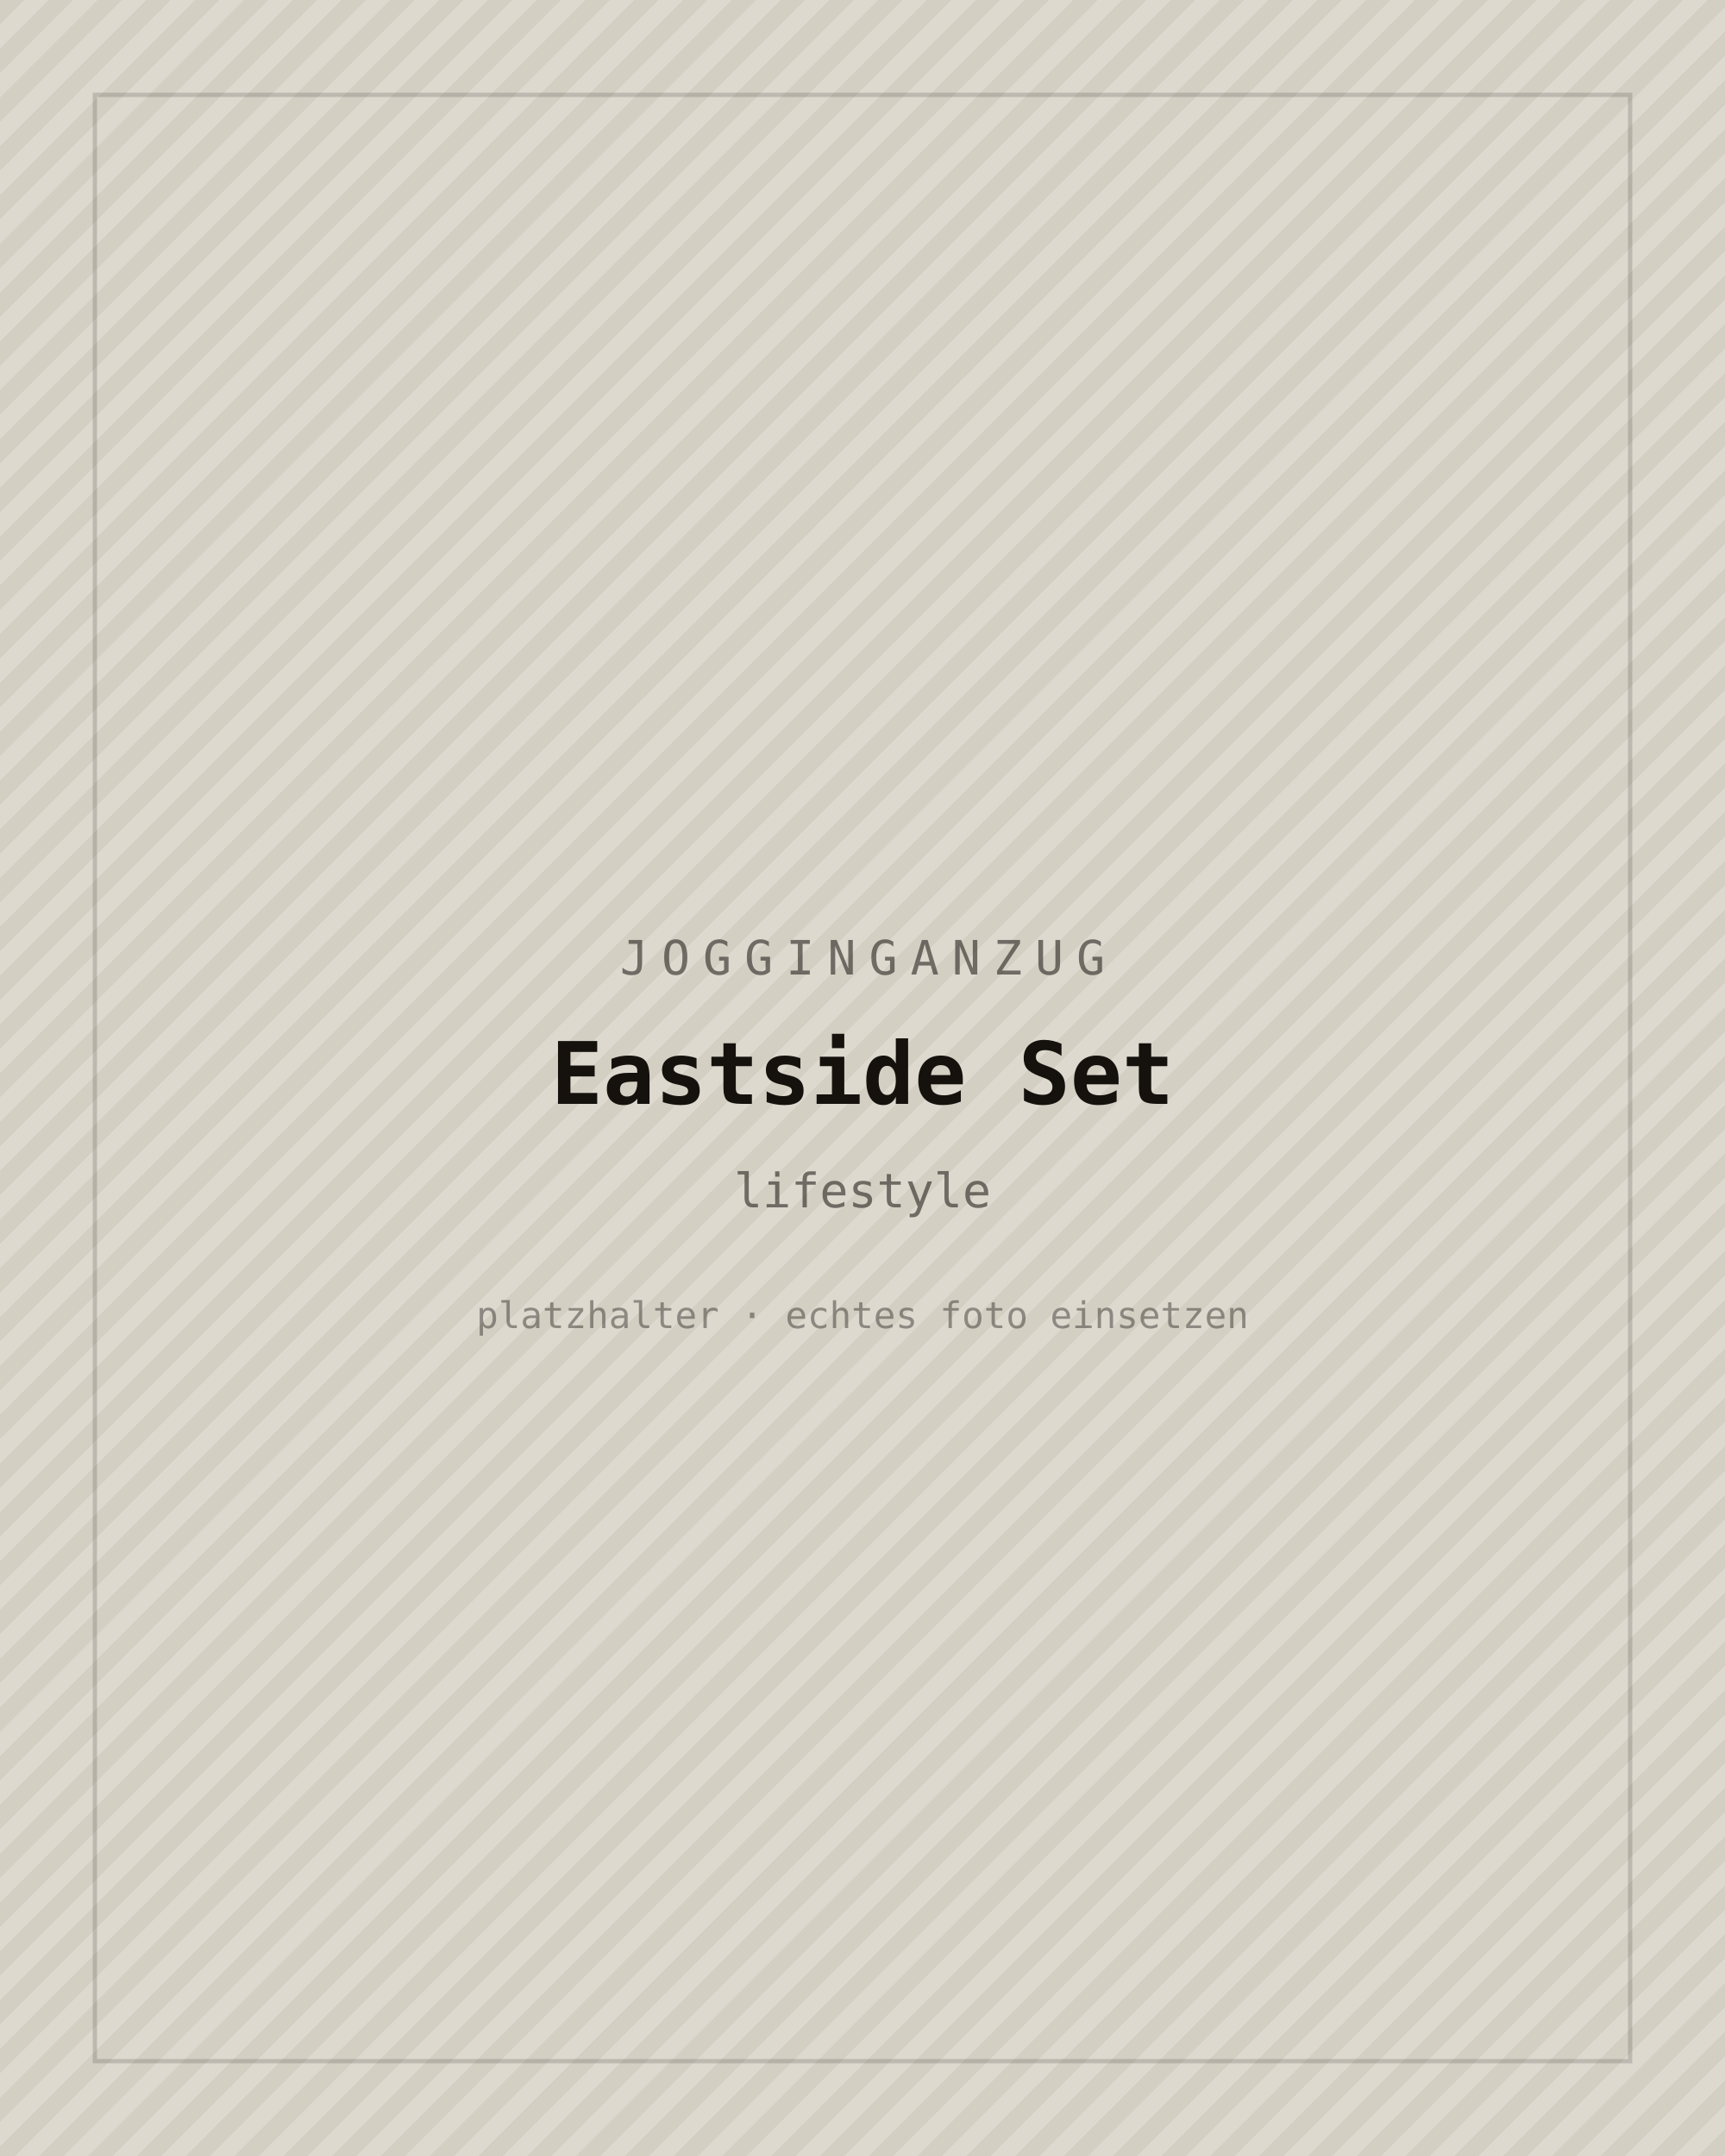
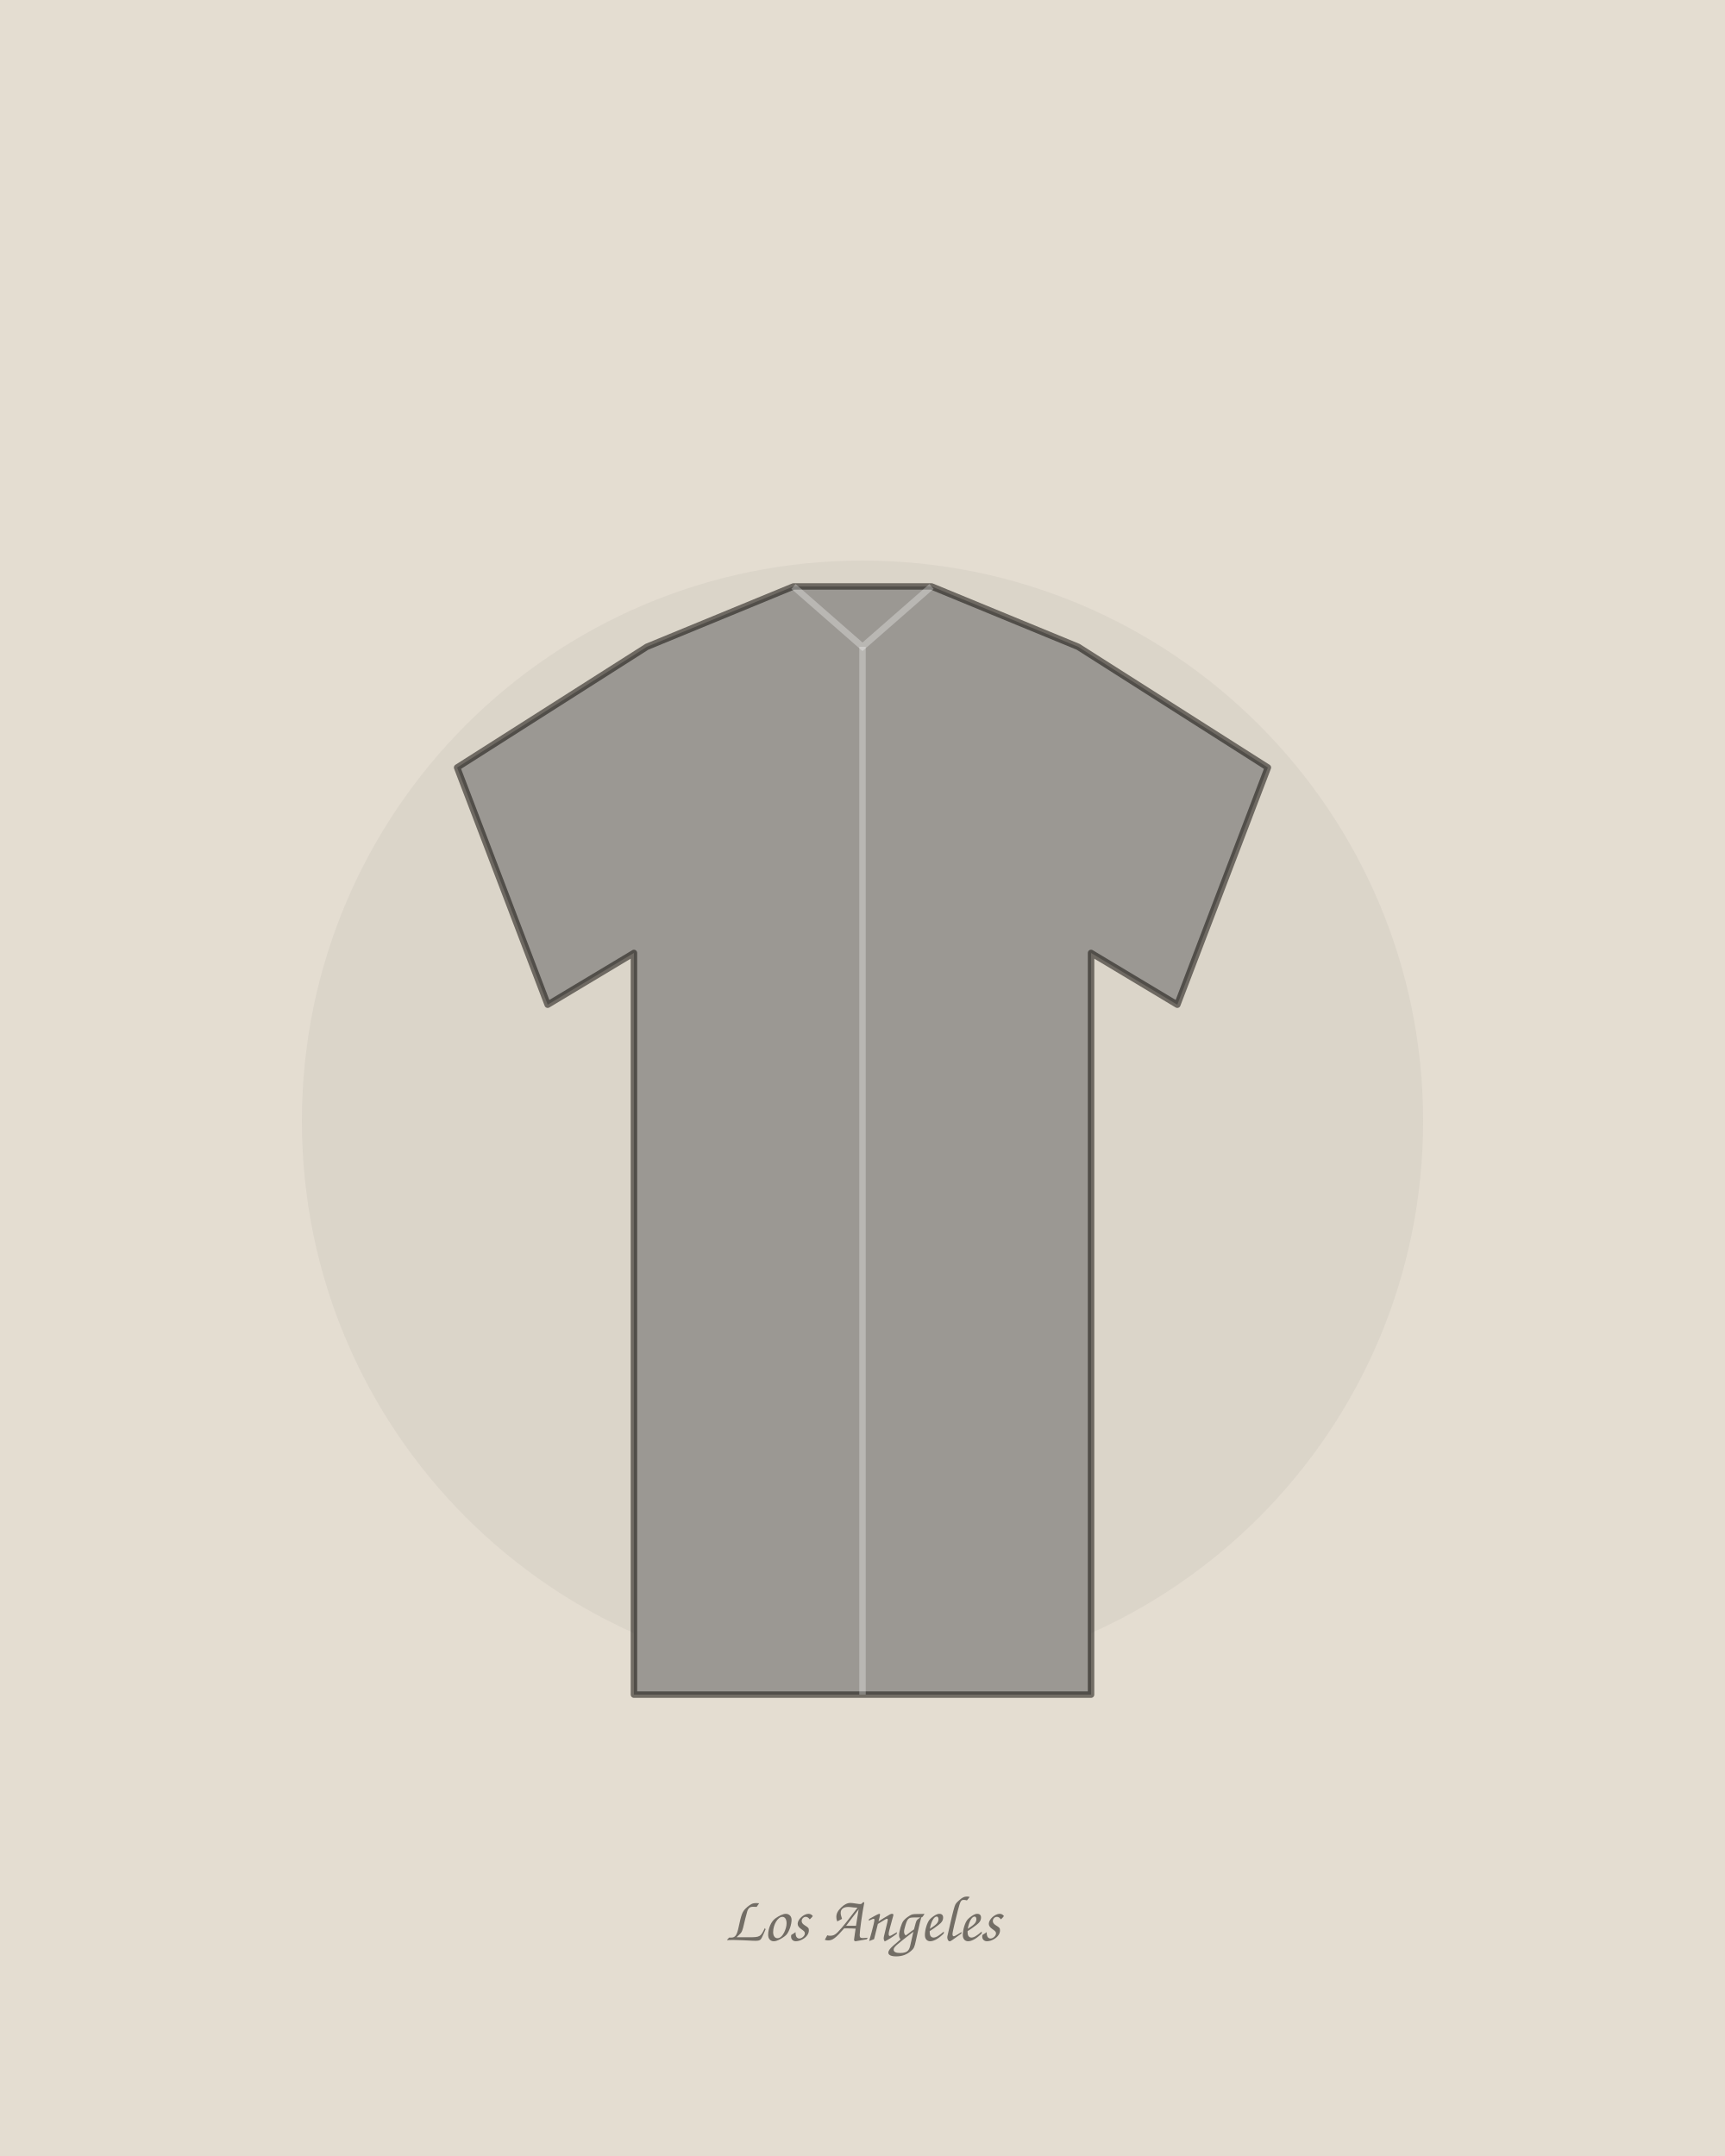
<svg xmlns="http://www.w3.org/2000/svg" viewBox="0 0 800 1000" width="800" height="1000">
-   <defs>
-     <pattern id="s" width="16" height="16" patternUnits="userSpaceOnUse" patternTransform="rotate(45)">
-       <rect width="16" height="16" fill="#ddd9cf" />
-       <rect width="8" height="16" fill="#d4cfc3" />
-     </pattern>
-   </defs>
-   <rect width="800" height="1000" fill="url(#s)" />
-   <rect x="44" y="44" width="712" height="912" fill="none" stroke="#15120e" stroke-opacity="0.16" stroke-width="2" />
-   <text x="400" y="452" text-anchor="middle" font-family="'Space Mono',monospace" font-size="22" letter-spacing="6" fill="#15120e" opacity="0.55">JOGGINGANZUG</text>
-   <text x="400" y="512" text-anchor="middle" font-family="'Space Mono',monospace" font-weight="700" font-size="40" fill="#15120e">Eastside Set</text>
-   <text x="400" y="560" text-anchor="middle" font-family="'Space Mono',monospace" font-size="22" fill="#15120e" opacity="0.55">lifestyle</text>
-   <text x="400" y="616" text-anchor="middle" font-family="'Space Mono',monospace" font-size="17" fill="#15120e" opacity="0.4">platzhalter · echtes foto einsetzen</text>
+   <rect width="800" height="1000" fill="#e4ddd1" />
+   <circle cx="400" cy="520" r="260" fill="#9b9893" opacity="0.12" />
+   <path d="M300 300 L368 272 L432 272 L500 300 L588 356 L546 466 L506 442 L506 786 L294 786 L294 442 L254 466 L212 356 Z" fill="#9b9893" stroke="rgba(20,18,14,.55)" stroke-width="3" stroke-linejoin="round" />
+   <line x1="400" y1="300" x2="400" y2="786" stroke="rgba(255,255,255,.30)" stroke-width="3" />
+   <path d="M368 272 L400 300 L432 272" fill="none" stroke="rgba(255,255,255,.30)" stroke-width="3" />
+   <text x="400" y="900" text-anchor="middle" font-family="'Permanent Marker',cursive" font-size="30" fill="rgba(20,18,14,.55)">Los Angeles</text>
</svg>
